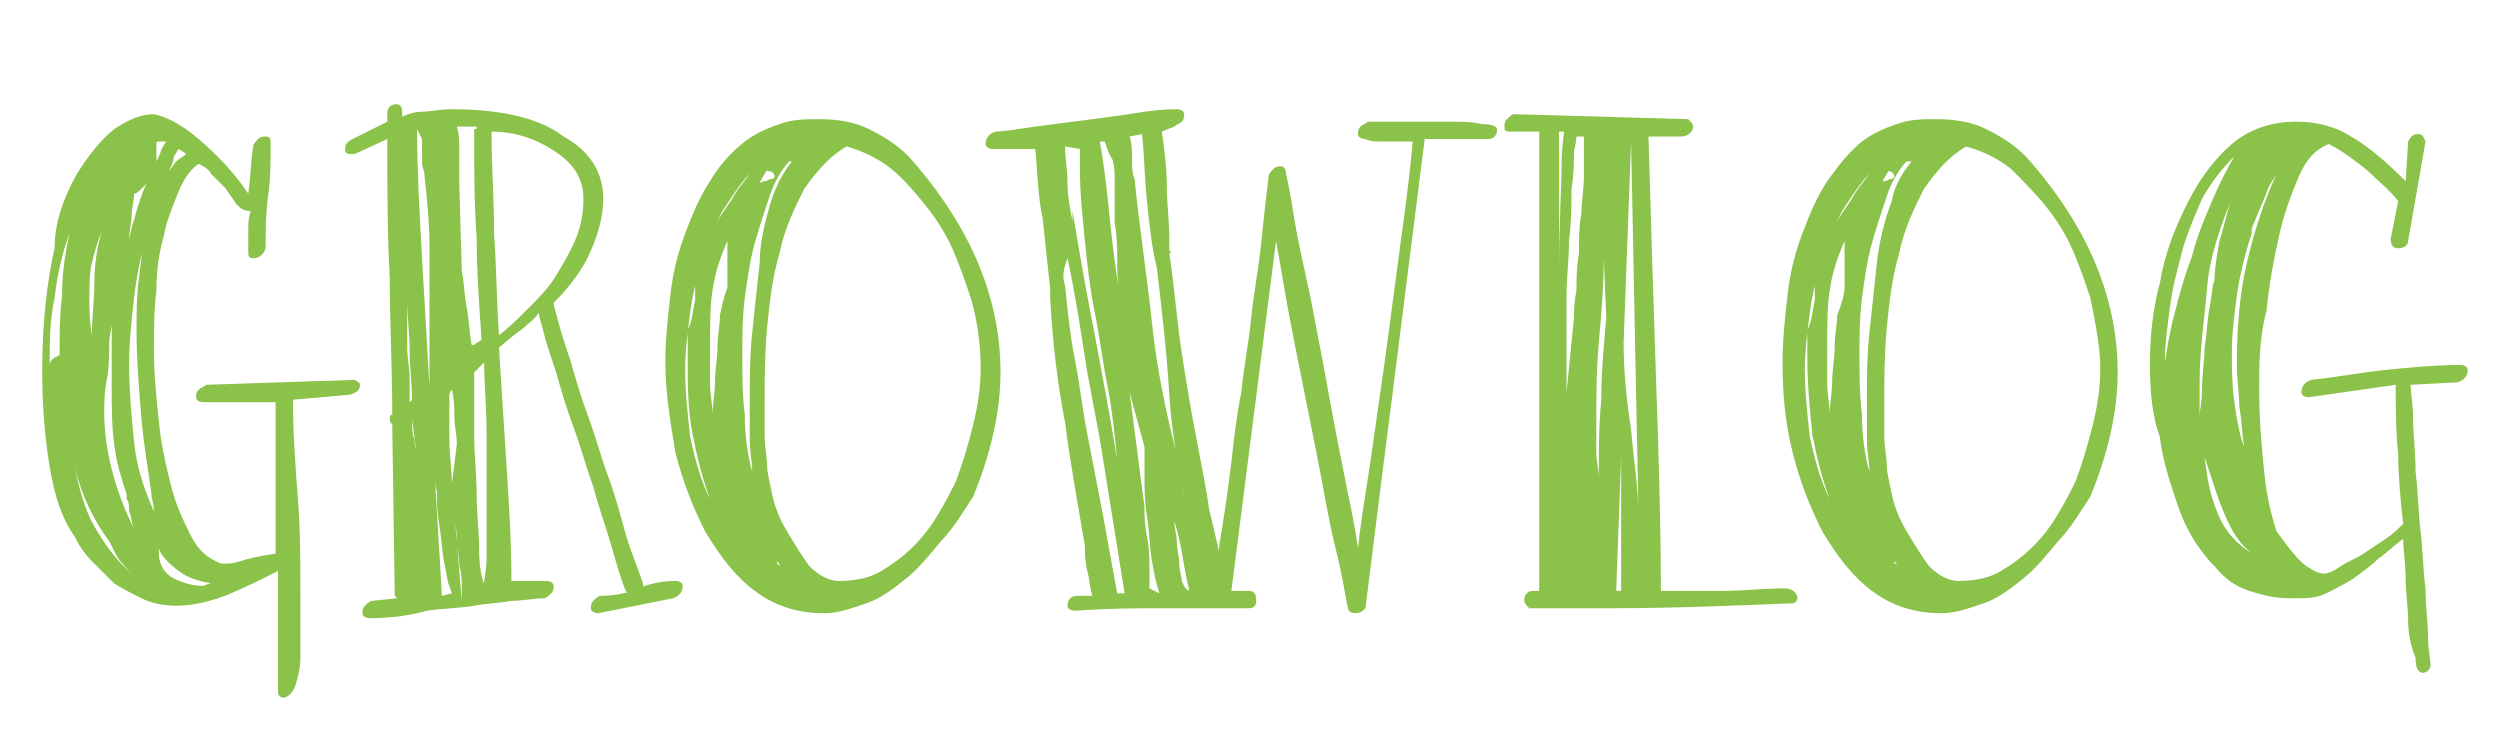
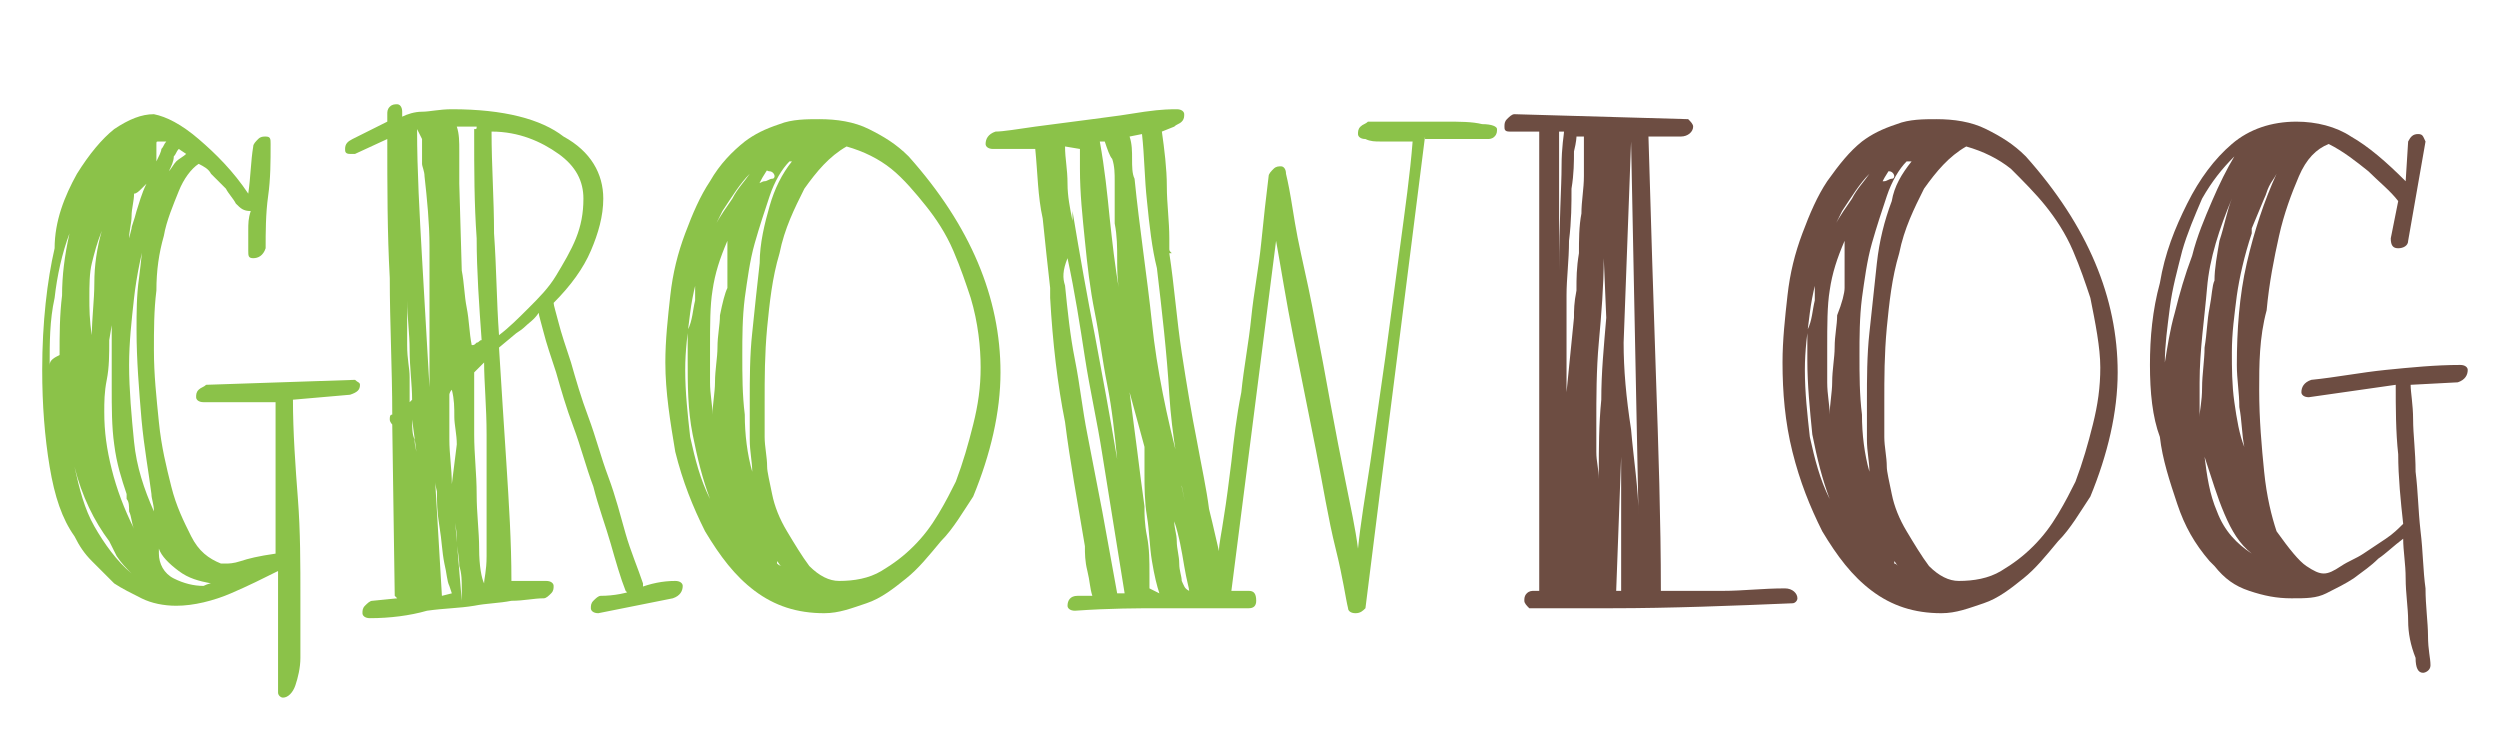
<svg xmlns="http://www.w3.org/2000/svg" version="1.1" id="Layer_1" x="0px" y="0px" viewBox="0 0 100.7 29.6" style="enable-background:new 0 0 100.7 29.6;" xml:space="preserve">
  <style type="text/css">
	.st0{fill:#8BC249;}
+ 	.st1{fill:#6D4D42;}
</style>
  <g>
    <path class="st0" d="M10.2,5.9c0-0.1,0.1-0.2,0.2-0.3c0.1-0.1,0.2-0.1,0.3-0.1c0.2,0,0.2,0.1,0.2,0.3c0,0.7,0,1.4-0.1,2.1   c-0.1,0.7-0.1,1.5-0.1,2.1c-0.1,0.3-0.3,0.4-0.5,0.4c-0.2,0-0.2-0.1-0.2-0.3c0-0.3,0-0.5,0-0.8c0-0.3,0-0.5,0.1-0.8   C9.8,8.5,9.7,8.4,9.5,8.2C9.4,8,9.2,7.8,9.1,7.6C8.9,7.4,8.7,7.2,8.5,7C8.4,6.8,8.2,6.7,8,6.6C7.7,6.8,7.4,7.2,7.2,7.7   S6.7,8.9,6.6,9.5c-0.2,0.7-0.3,1.4-0.3,2.2c-0.1,0.8-0.1,1.6-0.1,2.4c0,1,0.1,1.9,0.2,2.9s0.3,1.8,0.5,2.6c0.2,0.8,0.5,1.4,0.8,2   s0.7,0.9,1.2,1.1c0,0,0.1,0,0.2,0c0.1,0,0.3,0,0.6-0.1c0.3-0.1,0.7-0.2,1.4-0.3c0-1,0-2,0-3c0-1,0-2.1,0-3.1c-0.5,0-1,0-1.5,0   c-0.5,0-1,0-1.4,0c-0.2,0-0.3-0.1-0.3-0.2c0-0.1,0-0.2,0.1-0.3c0.1-0.1,0.2-0.1,0.3-0.2l6-0.2v0c0.1,0.1,0.2,0.1,0.2,0.2   c0,0.2-0.1,0.3-0.4,0.4l-2.3,0.2c0,1.3,0.1,2.7,0.2,4c0.1,1.3,0.1,2.6,0.1,4c0,0.3,0,0.6,0,1.1c0,0.4,0,0.9,0,1.3   c0,0.4-0.1,0.8-0.2,1.1c-0.1,0.3-0.3,0.5-0.5,0.5c-0.1,0-0.2-0.1-0.2-0.2c0,0,0-0.1,0-0.1c0-0.8,0-1.6,0-2.4c0-0.8,0-1.6,0-2.4   c-0.6,0.3-1.2,0.6-1.9,0.9c-0.7,0.3-1.5,0.5-2.2,0.5c-0.5,0-1-0.1-1.4-0.3c-0.4-0.2-0.8-0.4-1.1-0.6c-0.3-0.3-0.6-0.6-0.9-0.9   c-0.3-0.3-0.5-0.6-0.7-1c-0.5-0.7-0.8-1.6-1-2.8s-0.3-2.5-0.3-3.9c0-1.9,0.2-3.6,0.5-4.9C2.2,8.9,2.6,7.9,3.1,7   c0.5-0.8,1-1.4,1.5-1.8c0.6-0.4,1.1-0.6,1.6-0.6C6.7,4.7,7.3,5,8,5.6c0.7,0.6,1.4,1.3,2,2.2C10.1,7.1,10.1,6.5,10.2,5.9z M2.8,9.4   c-0.3,0.8-0.5,1.7-0.6,2.6C2,12.9,2,13.8,2,14.7c0-0.2,0.2-0.3,0.4-0.4c0-0.8,0-1.6,0.1-2.4C2.5,11.1,2.6,10.3,2.8,9.4z M4.4,21.8   C3.8,21,3.3,20,3,18.8c0.2,0.9,0.4,1.7,0.8,2.4c0.4,0.7,0.9,1.4,1.5,1.9c-0.2-0.2-0.4-0.4-0.6-0.7C4.6,22.2,4.5,22,4.4,21.8z    M3.7,13.5c0-0.7,0.1-1.4,0.1-2.1c0-0.7,0.1-1.4,0.3-2.1c-0.2,0.5-0.3,0.9-0.4,1.3C3.6,11,3.6,11.5,3.6,12   C3.6,12.4,3.6,12.9,3.7,13.5z M5.1,19.9c-0.2-0.6-0.4-1.2-0.5-2c-0.1-0.7-0.1-1.5-0.1-2.3c0-0.4,0-0.9,0-1.3c0-0.4,0-0.8,0-1.2   l-0.1,0.6c0,0.6,0,1.1-0.1,1.6c-0.1,0.5-0.1,0.9-0.1,1.3c0,0.8,0.1,1.5,0.3,2.3c0.2,0.8,0.5,1.6,0.9,2.4v0   c-0.1-0.2-0.1-0.5-0.2-0.7c0-0.2,0-0.4-0.1-0.5L5.1,19.9z M5.3,9.2c0-0.1,0.1-0.3,0.2-0.7c0.1-0.3,0.2-0.7,0.4-1.1   C5.8,7.5,5.7,7.6,5.7,7.6C5.6,7.7,5.5,7.8,5.4,7.8l0,0c0,0.3-0.1,0.6-0.1,0.9S5.2,9.3,5.2,9.6L5.3,9.2z M6.1,19.9   c-0.1-0.8-0.3-1.9-0.4-3c-0.1-1.2-0.2-2.4-0.2-3.6c0-0.7,0-1.4,0.1-2.1c0.1-0.7,0.1-1.3,0.3-1.9c0,0,0,0,0,0.1v0   c-0.2,0.8-0.4,1.7-0.5,2.6c-0.1,0.9-0.2,1.8-0.2,2.7c0,1,0.1,2.1,0.2,3.1s0.4,1.9,0.8,2.8C6.2,20.3,6.1,20.1,6.1,19.9z M6.7,5.7   c-0.1,0-0.1,0-0.2,0c0,0-0.1,0-0.1,0c-0.1,0-0.1,0-0.1,0.1c0,0,0,0,0,0.1c0,0,0,0,0,0.1c0,0.2,0,0.4,0,0.5C6.4,6.3,6.5,6.1,6.5,6   C6.6,5.9,6.6,5.8,6.7,5.7z M8.5,23.5c-0.5-0.1-0.9-0.2-1.3-0.5c-0.4-0.3-0.7-0.6-0.8-0.9v0.2c0,0.4,0.2,0.8,0.6,1s0.8,0.3,1.2,0.3   C8.4,23.5,8.5,23.5,8.5,23.5z M7.2,6C7.2,6,7.2,6,7.2,6C7.1,6.1,7.1,6.2,7,6.3C7,6.5,6.9,6.7,6.8,6.9C6.9,6.8,7,6.6,7.1,6.5   c0.1-0.1,0.3-0.2,0.4-0.3L7.2,6z" />
    <path class="st0" d="M14.9,24.9c-0.2,0-0.3-0.1-0.3-0.2c0-0.1,0-0.2,0.1-0.3c0.1-0.1,0.2-0.2,0.3-0.2l1-0.1c0,0-0.1-0.1-0.1-0.1   l-0.1-6.9c0,0-0.1-0.1-0.1-0.2c0-0.1,0-0.2,0.1-0.2c0-1.8-0.1-3.7-0.1-5.5c-0.1-1.8-0.1-3.7-0.1-5.6l-1.3,0.6c0,0-0.1,0-0.2,0   c-0.2,0-0.2-0.1-0.2-0.2c0-0.2,0.1-0.3,0.3-0.4l1.4-0.7V4.6c0-0.1,0-0.2,0.1-0.3c0.1-0.1,0.2-0.1,0.3-0.1s0.2,0.1,0.2,0.3v0.2   c0.2-0.1,0.5-0.2,0.8-0.2s0.7-0.1,1.2-0.1c2.1,0,3.6,0.4,4.5,1.1C23.8,6.1,24.3,7,24.3,8c0,0.7-0.2,1.4-0.5,2.1   c-0.3,0.7-0.8,1.4-1.5,2.1c0,0,0,0,0,0c0,0,0,0,0,0c0,0.1,0.1,0.4,0.2,0.8c0.1,0.4,0.3,1,0.5,1.6c0.2,0.7,0.4,1.4,0.7,2.2   c0.3,0.8,0.5,1.6,0.8,2.4c0.3,0.8,0.5,1.6,0.7,2.3c0.2,0.7,0.5,1.4,0.7,2v0.1c0,0.1,0,0.2-0.1,0.3c-0.1,0.1-0.2,0.1-0.3,0.1   c-0.1,0-0.2-0.1-0.3-0.2c-0.2-0.5-0.4-1.2-0.6-1.9c-0.2-0.7-0.5-1.5-0.7-2.3c-0.3-0.8-0.5-1.6-0.8-2.4c-0.3-0.8-0.5-1.5-0.7-2.2   c-0.2-0.6-0.4-1.2-0.5-1.6c-0.1-0.4-0.2-0.7-0.2-0.8c-0.2,0.3-0.4,0.4-0.6,0.6c-0.1,0.1-0.3,0.2-0.4,0.3l-0.6,0.5   c0.1,1.6,0.2,3.2,0.3,4.7c0.1,1.6,0.2,3.1,0.2,4.7c0.2,0,0.5,0,0.7,0c0.2,0,0.5,0,0.7,0c0.2,0,0.3,0.1,0.3,0.2c0,0.1,0,0.2-0.1,0.3   c-0.1,0.1-0.2,0.2-0.3,0.2c-0.4,0-0.8,0.1-1.3,0.1c-0.5,0.1-1,0.1-1.5,0.2c-0.6,0.1-1.2,0.1-1.9,0.2C16.5,24.8,15.7,24.9,14.9,24.9   z M16.5,15.2c0,0.2,0,0.3,0,0.5c0,0.2,0,0.3,0,0.5l0.1-0.1c0-0.6-0.1-1.3-0.1-2c0-0.7-0.1-1.3-0.1-2c0,0.2,0,0.3,0,0.4   c0,0.1,0,0.3,0,0.4c0,0.3,0,0.7,0,1C16.4,14.5,16.5,14.8,16.5,15.2z M16.6,16.9c0,0.3,0,0.6,0.1,0.8c0,0.3,0.1,0.5,0.1,0.7   L16.6,16.9C16.6,16.8,16.6,16.8,16.6,16.9C16.6,16.9,16.6,16.9,16.6,16.9z M16.8,5.2c0,1.7,0.1,3.4,0.2,5.2   c0.1,1.8,0.2,3.5,0.3,5.2l0,0c0-0.5,0-1,0-1.5c0-0.5,0-1,0-1.5c0-0.9,0-1.8,0-2.7c0-0.9-0.1-1.9-0.2-2.8c0-0.2-0.1-0.4-0.1-0.5   c0-0.2,0-0.4,0-0.6c0-0.1,0-0.1,0-0.2s0-0.2,0-0.2L16.8,5.2z M18.1,23.6c-0.1-0.2-0.1-0.5-0.2-0.9c-0.1-0.5-0.1-0.9-0.2-1.5   s-0.1-1-0.1-1.4c-0.1-0.4-0.1-0.7-0.1-0.9l0.3,5.1l0.4-0.1L18.1,23.6z M18.4,17.9c0-0.4-0.1-0.8-0.1-1.1c0-0.4,0-0.7-0.1-1.1   c-0.1,0.1-0.1,0.2-0.1,0.2c0,0.1,0,0.2,0,0.3c0,0.4,0,0.9,0,1.5c0,0.6,0.1,1.2,0.1,1.8L18.4,17.9z M18.6,24.2c0-0.1,0-0.3,0-0.5   c0-0.3,0-0.6-0.1-0.9c0-0.4-0.1-0.7-0.1-1.1c0-0.4-0.1-0.7-0.1-1.1L18.6,24.2z M19.2,5.1c-0.1,0-0.2,0-0.4,0c-0.1,0-0.3,0-0.4,0   c0.1,0.3,0.1,0.6,0.1,1c0,0.2,0,0.5,0,0.7c0,0.2,0,0.4,0,0.6l0.1,3.5c0.1,0.5,0.1,1,0.2,1.5c0.1,0.5,0.1,1,0.2,1.5   c0.1,0,0.1,0,0.2-0.1c0.1,0,0.1-0.1,0.2-0.1c-0.1-1.4-0.2-2.8-0.2-4.1c-0.1-1.4-0.1-2.8-0.1-4.2c0-0.1,0-0.2,0-0.2   C19.2,5.2,19.2,5.2,19.2,5.1z M19.1,15c0,0,0,0.3,0,0.7c0,0.5,0,1.1,0,1.8c0,0.8,0.1,1.6,0.1,2.4c0,0.8,0.1,1.5,0.1,2.2   s0.1,1.2,0.2,1.4c0-0.2,0.1-0.5,0.1-1.1s0-1.1,0-1.8c0-1,0-2,0-3.1c0-1.1-0.1-2.1-0.1-2.9L19.1,15z M19.8,5.3   c0,1.4,0.1,2.7,0.1,4.1c0.1,1.4,0.1,2.7,0.2,4.1c0.4-0.3,0.8-0.7,1.2-1.1c0.4-0.4,0.8-0.8,1.1-1.3c0.3-0.5,0.6-1,0.8-1.5   c0.2-0.5,0.3-1,0.3-1.6c0-0.7-0.3-1.3-1-1.8S20.9,5.3,19.8,5.3C19.7,5.2,19.7,5.2,19.8,5.3C19.8,5.2,19.8,5.3,19.8,5.3z M24.1,24.7   c-0.2,0-0.3-0.1-0.3-0.2c0-0.1,0-0.2,0.1-0.3c0.1-0.1,0.2-0.2,0.3-0.2c0.5,0,1.1-0.1,1.5-0.3c0.5-0.2,1-0.3,1.5-0.3   c0.2,0,0.3,0.1,0.3,0.2c0,0.2-0.1,0.4-0.4,0.5L24.1,24.7z" />
    <path class="st0" d="M30,5.7c0.4-0.3,0.8-0.5,1.4-0.7c0.5-0.2,1.1-0.2,1.6-0.2c0.7,0,1.4,0.1,2,0.4c0.6,0.3,1.1,0.6,1.6,1.1   c2.5,2.8,3.7,5.7,3.7,8.7c0,1.6-0.4,3.3-1.1,5c-0.4,0.6-0.8,1.3-1.3,1.8c-0.5,0.6-0.9,1.1-1.4,1.5c-0.5,0.4-1,0.8-1.6,1   c-0.6,0.2-1.1,0.4-1.7,0.4c-1.1,0-2-0.3-2.8-0.9c-0.8-0.6-1.4-1.4-2-2.4c-0.5-1-0.9-2-1.2-3.2c-0.2-1.2-0.4-2.4-0.4-3.6   c0-0.9,0.1-1.8,0.2-2.7c0.1-0.9,0.3-1.7,0.6-2.5c0.3-0.8,0.6-1.5,1-2.1C29,6.6,29.5,6.1,30,5.7z M28,12.1c0-0.1,0-0.3,0-0.4   c0-0.1,0-0.3,0-0.4c0,0,0-0.1,0-0.1c0-0.3,0.1-0.7,0.2-1c0.2-0.4,0.3-0.7,0.6-1.1c0.2-0.4,0.5-0.8,0.7-1.1c0.2-0.4,0.5-0.7,0.7-1   c-0.4,0.4-0.7,0.9-1.1,1.5c-0.3,0.6-0.6,1.2-0.8,1.9c-0.2,0.7-0.4,1.4-0.5,2.2c-0.1,0.8-0.2,1.5-0.2,2.3c0,0.9,0.1,1.8,0.2,2.7   c0.2,0.9,0.4,1.7,0.8,2.5c-0.3-0.8-0.5-1.6-0.7-2.6s-0.2-2-0.2-3c0-0.4,0-0.8,0-1.2C27.9,12.9,27.9,12.5,28,12.1z M29.3,11.6   c0-0.3,0-0.7,0-1c0-0.3,0-0.6,0-0.9c-0.3,0.7-0.5,1.3-0.6,2c-0.1,0.6-0.1,1.4-0.1,2.3c0,0.5,0,0.9,0,1.4c0,0.5,0.1,0.9,0.1,1.3   c0-0.4,0.1-0.9,0.1-1.3c0-0.5,0.1-1,0.1-1.4c0-0.5,0.1-0.9,0.1-1.3C29.1,12.2,29.2,11.8,29.3,11.6z M31.8,6.5   c-0.3,0.3-0.6,0.8-0.8,1.4c-0.2,0.6-0.4,1.2-0.6,1.9c-0.2,0.7-0.3,1.5-0.4,2.2c-0.1,0.8-0.1,1.6-0.1,2.3c0,0.8,0,1.6,0.1,2.4   c0,0.8,0.1,1.6,0.3,2.3c0-0.4-0.1-0.8-0.1-1.3c0-0.5,0-1,0-1.6c0-0.8,0-1.8,0.1-2.7c0.1-1,0.2-1.9,0.3-2.8C30.6,9.8,30.8,9,31,8.3   c0.2-0.7,0.5-1.3,0.9-1.8H31.8z M30.1,8.4c0-0.1,0-0.2,0-0.3c0-0.1,0-0.2,0.1-0.3l0.1-0.2c0-0.1,0.1-0.1,0.2-0.2   c0.1,0,0.2-0.1,0.3-0.1c0.1,0,0.2-0.1,0.3-0.1c0.1,0,0.1-0.1,0.1-0.1c0-0.1-0.1-0.2-0.2-0.2c-0.1,0-0.2-0.1-0.2-0.1   c0-0.1,0.1-0.1,0.2-0.1c-0.2,0.3-0.4,0.6-0.5,0.9C30.4,7.8,30.2,8.1,30.1,8.4z M39.1,12c-0.2-0.6-0.4-1.2-0.7-1.9   c-0.3-0.7-0.7-1.3-1.1-1.8s-0.9-1.1-1.4-1.5c-0.5-0.4-1.1-0.7-1.8-0.9c-0.7,0.4-1.2,1-1.7,1.7c-0.4,0.8-0.8,1.6-1,2.6   c-0.3,1-0.4,2-0.5,3c-0.1,1.1-0.1,2-0.1,3c0,0.5,0,1,0,1.4c0,0.4,0.1,0.8,0.1,1.2c0,0.2,0.1,0.6,0.2,1.1c0.1,0.5,0.3,1,0.6,1.5   c0.3,0.5,0.6,1,0.9,1.4c0.4,0.4,0.8,0.6,1.2,0.6c0.6,0,1.2-0.1,1.7-0.4c0.5-0.3,0.9-0.6,1.3-1c0.4-0.4,0.7-0.8,1-1.3   c0.3-0.5,0.5-0.9,0.7-1.3c0.3-0.8,0.5-1.5,0.7-2.3c0.2-0.8,0.3-1.5,0.3-2.3C39.5,14,39.4,13,39.1,12z M31.5,22.8   c-0.1,0-0.1-0.1-0.2-0.2c0,0,0,0,0,0.1v0C31.3,22.7,31.4,22.8,31.5,22.8z" />
    <path class="st0" d="M57.4,5.5c-0.4,3.2-0.8,6.3-1.2,9.5c-0.4,3.1-0.8,6.3-1.2,9.5c-0.1,0.1-0.2,0.2-0.4,0.2   c-0.2,0-0.3-0.1-0.3-0.2c-0.1-0.4-0.2-1.2-0.5-2.4s-0.5-2.5-0.8-4c-0.3-1.5-0.6-3-0.9-4.5c-0.3-1.5-0.5-2.8-0.7-3.9l-1.8,14.1h0.7   c0.2,0,0.3,0.1,0.3,0.4c0,0.2-0.1,0.3-0.3,0.3c-0.3,0-0.5,0-0.7,0c-0.2,0-0.5,0-1,0c-0.4,0-1.1,0-1.9,0c-0.8,0-2,0-3.4,0.1   c-0.2,0-0.3-0.1-0.3-0.2c0-0.2,0.1-0.4,0.4-0.4H44c-0.1-0.3-0.1-0.6-0.2-1c-0.1-0.4-0.1-0.7-0.1-1c-0.3-1.8-0.6-3.4-0.8-5   c-0.3-1.5-0.5-3.2-0.6-5V12c0-0.1,0-0.1,0-0.2c0,0,0-0.1,0-0.2c-0.1-0.9-0.2-1.8-0.3-2.8C41.8,7.9,41.8,7,41.7,6l-1.7,0   c-0.2,0-0.3-0.1-0.3-0.2c0-0.2,0.1-0.4,0.4-0.5c0.3,0,0.9-0.1,1.6-0.2C42.5,5,43.2,4.9,44,4.8c0.8-0.1,1.5-0.2,2.1-0.3   c0.7-0.1,1.1-0.1,1.3-0.1c0.2,0,0.3,0.1,0.3,0.2c0,0.1,0,0.2-0.1,0.3c-0.1,0.1-0.2,0.1-0.3,0.2l-0.5,0.2C46.9,6,47,6.8,47,7.5   c0,0.7,0.1,1.4,0.1,2.1c0,0.2,0,0.3,0,0.4c0,0.1,0,0.1,0.1,0.2h-0.1c0.2,1.3,0.3,2.7,0.5,4c0.2,1.3,0.4,2.5,0.6,3.5   c0.2,1.1,0.4,2,0.5,2.8c0.2,0.8,0.3,1.3,0.4,1.7c0-0.3,0.1-0.7,0.2-1.4c0.1-0.6,0.2-1.4,0.3-2.2c0.1-0.9,0.2-1.8,0.4-2.8   c0.1-1,0.3-2,0.4-3c0.1-1,0.3-2,0.4-3c0.1-1,0.2-1.9,0.3-2.7c0-0.1,0.1-0.2,0.2-0.3c0.1-0.1,0.2-0.1,0.3-0.1c0.1,0,0.2,0.1,0.2,0.3   C51.8,7,51.9,7.4,52,8c0.1,0.6,0.2,1.3,0.4,2.2c0.2,0.9,0.4,1.8,0.6,2.9c0.2,1,0.4,2.1,0.6,3.2c0.2,1.1,0.4,2.1,0.6,3.1   c0.2,1,0.4,1.9,0.5,2.7c0.1-1,0.3-2.2,0.5-3.5c0.2-1.4,0.4-2.8,0.6-4.2c0.2-1.5,0.4-3,0.6-4.5c0.2-1.5,0.4-2.9,0.5-4.2   c-0.2,0-0.4,0-0.6,0c-0.2,0-0.5,0-0.7,0c-0.2,0-0.4,0-0.6-0.1c-0.2,0-0.3-0.1-0.3-0.2s0-0.2,0.1-0.3c0.1-0.1,0.2-0.1,0.3-0.2   c0.3,0,0.7,0,1.3,0c0.6,0,1.2,0,1.8,0c0.6,0,1.1,0,1.5,0.1c0.4,0,0.6,0.1,0.6,0.2s0,0.2-0.1,0.3c-0.1,0.1-0.2,0.1-0.3,0.1H57.4z    M42.9,11.5c0.1,1,0.2,2,0.4,3c0.2,1,0.3,2,0.5,3c0.2,1,0.4,2.1,0.6,3.1c0.2,1.1,0.4,2.2,0.6,3.3l0.3,0l-0.9-5.6   c-0.2-1.3-0.5-2.6-0.7-3.9c-0.2-1.3-0.4-2.6-0.7-4C42.8,10.9,42.8,11.2,42.9,11.5z M42.9,5.9c0,0.5,0.1,0.9,0.1,1.5   c0,0.5,0.1,1,0.2,1.5c0,0,0-0.1,0-0.1c0-0.1,0-0.1,0-0.2c0,0,0-0.1,0-0.1c0.3,1.8,0.6,3.5,0.9,5c0.3,1.6,0.6,3.2,0.9,5   c-0.1-1-0.2-2-0.4-3s-0.3-1.9-0.5-2.9s-0.3-1.9-0.4-2.9c-0.1-1-0.2-1.9-0.2-2.9c0-0.2,0-0.3,0-0.4c0-0.1,0-0.3,0-0.4L42.9,5.9z    M44.5,5.7c0,0-0.1,0-0.2,0c0.2,1.1,0.3,2.1,0.4,3.1c0.1,0.9,0.2,1.9,0.4,3C45,11.3,45,10.9,45,10.4c0-0.4,0-0.9-0.1-1.4   c0-0.2,0-0.5,0-0.8c0-0.3,0-0.6,0-0.9c0-0.3,0-0.6-0.1-0.9C44.7,6.3,44.6,6,44.5,5.7z M46.7,23.9c-0.1-0.3-0.2-0.7-0.3-1.3   c-0.1-0.6-0.1-1.2-0.2-1.8c-0.1-0.6-0.1-1.2-0.1-1.7c0-0.5,0-0.8,0-0.9c0,0,0,0,0-0.1c0,0,0-0.1,0-0.1l-0.6-2.2   c0.1,0.8,0.2,1.5,0.3,2.3c0.1,0.8,0.2,1.6,0.3,2.3v0.1c0,0.2,0,0.6,0.1,1.1c0.1,0.5,0.1,1,0.1,1.5c0,0.1,0,0.2,0,0.3   c0,0.1,0,0.2,0,0.3L46.7,23.9z M46.6,10.8c-0.2-0.8-0.3-1.7-0.4-2.7c-0.1-0.9-0.1-1.8-0.2-2.7l-0.5,0.1c0.1,0.3,0.1,0.6,0.1,0.9   c0,0.3,0,0.6,0.1,0.8c0.2,2,0.5,3.9,0.7,5.8c0.2,1.9,0.6,3.8,1.1,5.7c0,0.2,0.1,0.5,0.1,0.9c0.1,0.5,0.2,0.9,0.3,1.4   c-0.4-1.8-0.7-3.5-0.8-5.1C47,14.2,46.8,12.5,46.6,10.8z M47.9,23.8c0-0.1-0.1-0.4-0.2-1c-0.1-0.6-0.2-1.2-0.4-1.8   c0,0.3,0.1,0.5,0.1,0.8c0,0.3,0.1,0.6,0.1,0.9c0,0.3,0.1,0.5,0.1,0.7C47.7,23.6,47.7,23.7,47.9,23.8l-0.4,0L47.9,23.8z" />
-     <path class="st0" d="M72.2,24.3c-2.4,0.1-4.9,0.2-7.3,0.2c-0.5,0-1,0-1.5,0c-0.5,0-1,0-1.5,0h-0.3c-0.1-0.1-0.2-0.2-0.2-0.3   s0-0.2,0.1-0.3c0.1-0.1,0.2-0.1,0.3-0.1c0,0,0.1,0,0.1,0c0.1,0,0.1,0,0.1,0v-0.1c0-1.4,0-2.9,0-4.5c0-1.6,0-3.1,0-4.7   c0-1.6,0-3.1,0-4.7c0-1.5,0-3,0-4.5h-1.2c-0.2,0-0.2-0.1-0.2-0.2c0-0.1,0-0.2,0.1-0.3c0.1-0.1,0.2-0.2,0.3-0.2L68,4.8   c0.1,0.1,0.2,0.2,0.2,0.3c0,0.2-0.2,0.4-0.5,0.4c-0.3,0-0.6,0-1,0c-0.1,0-0.1,0-0.2,0s-0.1,0-0.1,0c0.1,3.4,0.2,6.7,0.3,9.6   s0.2,5.9,0.2,8.7c0.9,0,1.8,0,2.5,0c0.8,0,1.6-0.1,2.5-0.1c0.3,0,0.5,0.2,0.5,0.4C72.4,24.2,72.3,24.3,72.2,24.3z M62.8,10.9   c0-2,0.1-3.4,0.1-4.2c0-0.8,0.1-1.3,0.1-1.4h-0.2V10.9z M63.4,12.8c0-0.3,0-0.6,0.1-1.1c0-0.5,0-0.9,0.1-1.5c0-0.5,0-1.1,0.1-1.6   c0-0.5,0.1-1,0.1-1.5s0-0.8,0-1.1c0-0.3,0-0.4,0-0.5h-0.3c0,0,0,0.2-0.1,0.6c0,0.4,0,0.9-0.1,1.5c0,0.6,0,1.3-0.1,2.1   c0,0.8-0.1,1.5-0.1,2.2c0,0.7,0,1.4,0,2c0,0.6,0,1.1,0,1.4c0,0.3,0,0.5,0,0.5L63.4,12.8z M64.4,19c0-0.9,0-1.9,0.1-2.9   c0-1.1,0.1-2.1,0.2-3.3l-0.1-2.4c0,1.1-0.1,2.3-0.2,3.4c-0.1,1.1-0.1,2.2-0.1,3.3c0,0.4,0,0.7,0,1.1c0,0.4,0.1,0.7,0.1,1.1V19z    M65.1,23.8h0.2v-5.4L65.1,23.8z M65.4,13.8c0,1.1,0.1,2.2,0.3,3.5c0.1,1.2,0.3,2.4,0.3,3.5L65.7,5.7L65.4,13.8z" />
-     <path class="st0" d="M75,5.7c0.4-0.3,0.8-0.5,1.4-0.7c0.5-0.2,1.1-0.2,1.6-0.2c0.7,0,1.4,0.1,2,0.4c0.6,0.3,1.1,0.6,1.6,1.1   c2.5,2.8,3.7,5.7,3.7,8.7c0,1.6-0.4,3.3-1.1,5c-0.4,0.6-0.8,1.3-1.3,1.8c-0.5,0.6-0.9,1.1-1.4,1.5c-0.5,0.4-1,0.8-1.6,1   c-0.6,0.2-1.1,0.4-1.7,0.4c-1.1,0-2-0.3-2.8-0.9c-0.8-0.6-1.4-1.4-2-2.4c-0.5-1-0.9-2-1.2-3.2s-0.4-2.4-0.4-3.6   c0-0.9,0.1-1.8,0.2-2.7c0.1-0.9,0.3-1.7,0.6-2.5c0.3-0.8,0.6-1.5,1-2.1C74.1,6.6,74.5,6.1,75,5.7z M73.1,12.1c0-0.1,0-0.3,0-0.4   c0-0.1,0-0.3,0-0.4c0,0,0-0.1,0-0.1c0-0.3,0.1-0.7,0.2-1c0.2-0.4,0.3-0.7,0.6-1.1c0.2-0.4,0.5-0.8,0.7-1.1c0.2-0.4,0.5-0.7,0.7-1   c-0.4,0.4-0.7,0.9-1.1,1.5c-0.3,0.6-0.6,1.2-0.8,1.9c-0.2,0.7-0.4,1.4-0.5,2.2c-0.1,0.8-0.2,1.5-0.2,2.3c0,0.9,0.1,1.8,0.2,2.7   c0.2,0.9,0.4,1.7,0.8,2.5c-0.3-0.8-0.5-1.6-0.7-2.6c-0.1-1-0.2-2-0.2-3c0-0.4,0-0.8,0-1.2C73,12.9,73,12.5,73.1,12.1z M74.3,11.6   c0-0.3,0-0.7,0-1c0-0.3,0-0.6,0-0.9c-0.3,0.7-0.5,1.3-0.6,2c-0.1,0.6-0.1,1.4-0.1,2.3c0,0.5,0,0.9,0,1.4c0,0.5,0.1,0.9,0.1,1.3   c0-0.4,0.1-0.9,0.1-1.3c0-0.5,0.1-1,0.1-1.4c0-0.5,0.1-0.9,0.1-1.3C74.2,12.2,74.3,11.8,74.3,11.6z M76.8,6.5   c-0.3,0.3-0.6,0.8-0.8,1.4c-0.2,0.6-0.4,1.2-0.6,1.9c-0.2,0.7-0.3,1.5-0.4,2.2c-0.1,0.8-0.1,1.6-0.1,2.3c0,0.8,0,1.6,0.1,2.4   c0,0.8,0.1,1.6,0.3,2.3c0-0.4-0.1-0.8-0.1-1.3c0-0.5,0-1,0-1.6c0-0.8,0-1.8,0.1-2.7s0.2-1.9,0.3-2.8c0.1-0.9,0.3-1.7,0.6-2.5   C76.3,7.5,76.6,7,77,6.5H76.8z M75.2,8.4c0-0.1,0-0.2,0-0.3c0-0.1,0-0.2,0.1-0.3l0.1-0.2c0-0.1,0.1-0.1,0.2-0.2s0.2-0.1,0.3-0.1   c0.1,0,0.2-0.1,0.3-0.1c0.1,0,0.1-0.1,0.1-0.1c0-0.1-0.1-0.2-0.2-0.2C76,6.9,76,6.8,76,6.8c0-0.1,0.1-0.1,0.2-0.1   c-0.2,0.3-0.4,0.6-0.5,0.9C75.4,7.8,75.3,8.1,75.2,8.4z M84.2,12c-0.2-0.6-0.4-1.2-0.7-1.9c-0.3-0.7-0.7-1.3-1.1-1.8   C82,7.8,81.5,7.3,81,6.8c-0.5-0.4-1.1-0.7-1.8-0.9c-0.7,0.4-1.2,1-1.7,1.7c-0.4,0.8-0.8,1.6-1,2.6c-0.3,1-0.4,2-0.5,3   c-0.1,1.1-0.1,2-0.1,3c0,0.5,0,1,0,1.4c0,0.4,0.1,0.8,0.1,1.2c0,0.2,0.1,0.6,0.2,1.1c0.1,0.5,0.3,1,0.6,1.5c0.3,0.5,0.6,1,0.9,1.4   c0.4,0.4,0.8,0.6,1.2,0.6c0.6,0,1.2-0.1,1.7-0.4c0.5-0.3,0.9-0.6,1.3-1c0.4-0.4,0.7-0.8,1-1.3c0.3-0.5,0.5-0.9,0.7-1.3   c0.3-0.8,0.5-1.5,0.7-2.3c0.2-0.8,0.3-1.5,0.3-2.3C84.6,14,84.4,13,84.2,12z M76.5,22.8c-0.1,0-0.1-0.1-0.2-0.2c0,0,0,0,0,0.1v0   C76.4,22.7,76.4,22.8,76.5,22.8z" />
-     <path class="st0" d="M97,9.7c0,0.2-0.2,0.3-0.4,0.3c-0.2,0-0.3-0.1-0.3-0.4l0.3-1.5c-0.3-0.4-0.8-0.8-1.2-1.2   c-0.5-0.4-1-0.8-1.6-1.1c-0.5,0.2-0.9,0.6-1.2,1.3c-0.3,0.7-0.6,1.5-0.8,2.4c-0.2,0.9-0.4,1.9-0.5,3C91,13.6,91,14.7,91,15.7   c0,1.2,0.1,2.3,0.2,3.3c0.1,1,0.3,1.8,0.5,2.4c0.5,0.7,0.9,1.2,1.2,1.4s0.5,0.3,0.7,0.3c0.2,0,0.4-0.1,0.7-0.3   c0.3-0.2,0.6-0.3,0.9-0.5c0.3-0.2,0.6-0.4,0.9-0.6c0.3-0.2,0.5-0.4,0.7-0.6c-0.1-0.9-0.2-1.9-0.2-2.8c-0.1-0.9-0.1-1.9-0.1-2.8   l-3.5,0.5c-0.2,0-0.3-0.1-0.3-0.2c0-0.2,0.1-0.4,0.4-0.5c1-0.1,2-0.3,3-0.4c1-0.1,2-0.2,3-0.2c0.2,0,0.3,0.1,0.3,0.2   c0,0.2-0.1,0.4-0.4,0.5l-1.9,0.1c0,0.3,0.1,0.8,0.1,1.4c0,0.6,0.1,1.3,0.1,2.1c0.1,0.8,0.1,1.5,0.2,2.4c0.1,0.8,0.1,1.6,0.2,2.3   c0,0.7,0.1,1.4,0.1,1.9c0,0.6,0.1,0.9,0.1,1.2c0,0.2-0.2,0.3-0.3,0.3c-0.2,0-0.3-0.2-0.3-0.6C97.1,26,97,25.5,97,25   c0-0.5-0.1-1.1-0.1-1.7c0-0.6-0.1-1.1-0.1-1.6c-0.4,0.3-0.7,0.6-1,0.8c-0.3,0.3-0.6,0.5-1,0.8c-0.3,0.2-0.7,0.4-1.1,0.6   c-0.4,0.2-0.8,0.2-1.4,0.2c-0.6,0-1.1-0.1-1.7-0.3c-0.6-0.2-1-0.5-1.4-1L89,22.6c-0.6-0.7-1-1.4-1.3-2.3c-0.3-0.9-0.6-1.8-0.7-2.7   c-0.3-0.8-0.4-1.8-0.4-2.9c0-1.1,0.1-2.2,0.4-3.3c0.2-1.2,0.6-2.2,1.1-3.2c0.5-1,1.1-1.8,1.8-2.4c0.7-0.6,1.6-0.9,2.6-0.9   c0.8,0,1.6,0.2,2.2,0.6c0.7,0.4,1.4,1,2.2,1.8L97,5.7c0.1-0.2,0.2-0.3,0.4-0.3c0.2,0,0.2,0.1,0.3,0.3L97,9.7z M90,6.3   c-0.5,0.5-0.9,1-1.3,1.7c-0.3,0.7-0.6,1.4-0.8,2.1c-0.2,0.8-0.4,1.5-0.5,2.3s-0.2,1.5-0.2,2.2c0.1-0.6,0.2-1.3,0.4-2   c0.2-0.8,0.4-1.5,0.7-2.3c0.2-0.8,0.5-1.5,0.8-2.2C89.4,7.4,89.7,6.8,90,6.3z M89.9,8c-0.5,1.2-0.9,2.4-1,3.6s-0.3,2.5-0.3,3.8   c0,0.2,0,0.5,0,0.7c0,0.3,0,0.5,0,0.7c0-0.3,0.1-0.6,0.1-1.2c0-0.5,0.1-1.1,0.1-1.6c0.1-0.6,0.1-1.1,0.2-1.6   c0.1-0.5,0.1-0.9,0.2-1.1c0-0.5,0.1-1,0.2-1.6C89.6,9.1,89.7,8.5,89.9,8z M90.7,22.3c-0.5-0.4-0.8-0.9-1.1-1.6   c-0.3-0.7-0.5-1.4-0.8-2.3c0.1,0.8,0.2,1.5,0.5,2.2C89.6,21.4,90.1,21.9,90.7,22.3z M90.4,18c-0.1-0.5-0.1-1.1-0.2-1.6   c0-0.6-0.1-1.1-0.1-1.7c0-1.4,0.1-2.8,0.4-4.1c0.3-1.3,0.7-2.5,1.2-3.6V7c-0.1,0.2-0.2,0.3-0.3,0.5c-0.1,0.2-0.1,0.3-0.2,0.5   l-0.5,1.2c0,0,0,0.1,0,0.1c0,0,0,0,0,0.1c-0.3,0.9-0.5,1.8-0.6,2.5c-0.1,0.8-0.2,1.5-0.2,2.3c0,0.6,0,1.3,0.1,2   C90.1,16.9,90.2,17.5,90.4,18z" />
+     <path class="st1" d="M72.2,24.3c-2.4,0.1-4.9,0.2-7.3,0.2c-0.5,0-1,0-1.5,0c-0.5,0-1,0-1.5,0h-0.3c-0.1-0.1-0.2-0.2-0.2-0.3   s0-0.2,0.1-0.3c0.1-0.1,0.2-0.1,0.3-0.1c0,0,0.1,0,0.1,0c0.1,0,0.1,0,0.1,0v-0.1c0-1.4,0-2.9,0-4.5c0-1.6,0-3.1,0-4.7   c0-1.6,0-3.1,0-4.7c0-1.5,0-3,0-4.5h-1.2c-0.2,0-0.2-0.1-0.2-0.2c0-0.1,0-0.2,0.1-0.3c0.1-0.1,0.2-0.2,0.3-0.2L68,4.8   c0.1,0.1,0.2,0.2,0.2,0.3c0,0.2-0.2,0.4-0.5,0.4c-0.3,0-0.6,0-1,0c-0.1,0-0.1,0-0.2,0s-0.1,0-0.1,0c0.1,3.4,0.2,6.7,0.3,9.6   s0.2,5.9,0.2,8.7c0.9,0,1.8,0,2.5,0c0.8,0,1.6-0.1,2.5-0.1c0.3,0,0.5,0.2,0.5,0.4C72.4,24.2,72.3,24.3,72.2,24.3z M62.8,10.9   c0-2,0.1-3.4,0.1-4.2c0-0.8,0.1-1.3,0.1-1.4h-0.2V10.9z M63.4,12.8c0-0.3,0-0.6,0.1-1.1c0-0.5,0-0.9,0.1-1.5c0-0.5,0-1.1,0.1-1.6   c0-0.5,0.1-1,0.1-1.5s0-0.8,0-1.1c0-0.3,0-0.4,0-0.5h-0.3c0,0,0,0.2-0.1,0.6c0,0.4,0,0.9-0.1,1.5c0,0.6,0,1.3-0.1,2.1   c0,0.8-0.1,1.5-0.1,2.2c0,0.7,0,1.4,0,2c0,0.6,0,1.1,0,1.4c0,0.3,0,0.5,0,0.5L63.4,12.8z M64.4,19c0-0.9,0-1.9,0.1-2.9   c0-1.1,0.1-2.1,0.2-3.3l-0.1-2.4c0,1.1-0.1,2.3-0.2,3.4c-0.1,1.1-0.1,2.2-0.1,3.3c0,0.4,0,0.7,0,1.1c0,0.4,0.1,0.7,0.1,1.1V19z    M65.1,23.8h0.2v-5.4L65.1,23.8z M65.4,13.8c0,1.1,0.1,2.2,0.3,3.5c0.1,1.2,0.3,2.4,0.3,3.5L65.7,5.7L65.4,13.8z" />
+     <path class="st1" d="M75,5.7c0.4-0.3,0.8-0.5,1.4-0.7c0.5-0.2,1.1-0.2,1.6-0.2c0.7,0,1.4,0.1,2,0.4c0.6,0.3,1.1,0.6,1.6,1.1   c2.5,2.8,3.7,5.7,3.7,8.7c0,1.6-0.4,3.3-1.1,5c-0.4,0.6-0.8,1.3-1.3,1.8c-0.5,0.6-0.9,1.1-1.4,1.5c-0.5,0.4-1,0.8-1.6,1   c-0.6,0.2-1.1,0.4-1.7,0.4c-1.1,0-2-0.3-2.8-0.9c-0.8-0.6-1.4-1.4-2-2.4c-0.5-1-0.9-2-1.2-3.2s-0.4-2.4-0.4-3.6   c0-0.9,0.1-1.8,0.2-2.7c0.1-0.9,0.3-1.7,0.6-2.5c0.3-0.8,0.6-1.5,1-2.1C74.1,6.6,74.5,6.1,75,5.7z M73.1,12.1c0-0.1,0-0.3,0-0.4   c0-0.1,0-0.3,0-0.4c0,0,0-0.1,0-0.1c0-0.3,0.1-0.7,0.2-1c0.2-0.4,0.3-0.7,0.6-1.1c0.2-0.4,0.5-0.8,0.7-1.1c0.2-0.4,0.5-0.7,0.7-1   c-0.4,0.4-0.7,0.9-1.1,1.5c-0.3,0.6-0.6,1.2-0.8,1.9c-0.2,0.7-0.4,1.4-0.5,2.2c-0.1,0.8-0.2,1.5-0.2,2.3c0,0.9,0.1,1.8,0.2,2.7   c0.2,0.9,0.4,1.7,0.8,2.5c-0.3-0.8-0.5-1.6-0.7-2.6c-0.1-1-0.2-2-0.2-3c0-0.4,0-0.8,0-1.2C73,12.9,73,12.5,73.1,12.1z M74.3,11.6   c0-0.3,0-0.7,0-1c0-0.3,0-0.6,0-0.9c-0.3,0.7-0.5,1.3-0.6,2c-0.1,0.6-0.1,1.4-0.1,2.3c0,0.5,0,0.9,0,1.4c0,0.5,0.1,0.9,0.1,1.3   c0-0.4,0.1-0.9,0.1-1.3c0-0.5,0.1-1,0.1-1.4c0-0.5,0.1-0.9,0.1-1.3C74.2,12.2,74.3,11.8,74.3,11.6z M76.8,6.5   c-0.3,0.3-0.6,0.8-0.8,1.4c-0.2,0.6-0.4,1.2-0.6,1.9c-0.2,0.7-0.3,1.5-0.4,2.2c-0.1,0.8-0.1,1.6-0.1,2.3c0,0.8,0,1.6,0.1,2.4   c0,0.8,0.1,1.6,0.3,2.3c0-0.4-0.1-0.8-0.1-1.3c0-0.5,0-1,0-1.6c0-0.8,0-1.8,0.1-2.7s0.2-1.9,0.3-2.8c0.1-0.9,0.3-1.7,0.6-2.5   C76.3,7.5,76.6,7,77,6.5H76.8z M75.2,8.4c0-0.1,0-0.2,0-0.3c0-0.1,0-0.2,0.1-0.3l0.1-0.2c0-0.1,0.1-0.1,0.2-0.2s0.2-0.1,0.3-0.1   c0.1,0,0.2-0.1,0.3-0.1c0.1,0,0.1-0.1,0.1-0.1c0-0.1-0.1-0.2-0.2-0.2C76,6.9,76,6.8,76,6.8c0-0.1,0.1-0.1,0.2-0.1   c-0.2,0.3-0.4,0.6-0.5,0.9C75.4,7.8,75.3,8.1,75.2,8.4z M84.2,12c-0.2-0.6-0.4-1.2-0.7-1.9c-0.3-0.7-0.7-1.3-1.1-1.8   C82,7.8,81.5,7.3,81,6.8c-0.5-0.4-1.1-0.7-1.8-0.9c-0.7,0.4-1.2,1-1.7,1.7c-0.4,0.8-0.8,1.6-1,2.6c-0.3,1-0.4,2-0.5,3   c-0.1,1.1-0.1,2-0.1,3c0,0.5,0,1,0,1.4c0,0.4,0.1,0.8,0.1,1.2c0,0.2,0.1,0.6,0.2,1.1c0.1,0.5,0.3,1,0.6,1.5c0.3,0.5,0.6,1,0.9,1.4   c0.4,0.4,0.8,0.6,1.2,0.6c0.6,0,1.2-0.1,1.7-0.4c0.5-0.3,0.9-0.6,1.3-1c0.4-0.4,0.7-0.8,1-1.3c0.3-0.5,0.5-0.9,0.7-1.3   c0.3-0.8,0.5-1.5,0.7-2.3c0.2-0.8,0.3-1.5,0.3-2.3C84.6,14,84.4,13,84.2,12z M76.5,22.8c-0.1,0-0.1-0.1-0.2-0.2c0,0,0,0,0,0.1v0   C76.4,22.7,76.4,22.8,76.5,22.8z" />
+     <path class="st1" d="M97,9.7c0,0.2-0.2,0.3-0.4,0.3c-0.2,0-0.3-0.1-0.3-0.4l0.3-1.5c-0.3-0.4-0.8-0.8-1.2-1.2   c-0.5-0.4-1-0.8-1.6-1.1c-0.5,0.2-0.9,0.6-1.2,1.3c-0.3,0.7-0.6,1.5-0.8,2.4c-0.2,0.9-0.4,1.9-0.5,3C91,13.6,91,14.7,91,15.7   c0,1.2,0.1,2.3,0.2,3.3c0.1,1,0.3,1.8,0.5,2.4c0.5,0.7,0.9,1.2,1.2,1.4s0.5,0.3,0.7,0.3c0.2,0,0.4-0.1,0.7-0.3   c0.3-0.2,0.6-0.3,0.9-0.5c0.3-0.2,0.6-0.4,0.9-0.6c0.3-0.2,0.5-0.4,0.7-0.6c-0.1-0.9-0.2-1.9-0.2-2.8c-0.1-0.9-0.1-1.9-0.1-2.8   l-3.5,0.5c-0.2,0-0.3-0.1-0.3-0.2c0-0.2,0.1-0.4,0.4-0.5c1-0.1,2-0.3,3-0.4c1-0.1,2-0.2,3-0.2c0.2,0,0.3,0.1,0.3,0.2   c0,0.2-0.1,0.4-0.4,0.5l-1.9,0.1c0,0.3,0.1,0.8,0.1,1.4c0,0.6,0.1,1.3,0.1,2.1c0.1,0.8,0.1,1.5,0.2,2.4c0.1,0.8,0.1,1.6,0.2,2.3   c0,0.7,0.1,1.4,0.1,1.9c0,0.6,0.1,0.9,0.1,1.2c0,0.2-0.2,0.3-0.3,0.3c-0.2,0-0.3-0.2-0.3-0.6C97.1,26,97,25.5,97,25   c0-0.5-0.1-1.1-0.1-1.7c0-0.6-0.1-1.1-0.1-1.6c-0.4,0.3-0.7,0.6-1,0.8c-0.3,0.3-0.6,0.5-1,0.8c-0.3,0.2-0.7,0.4-1.1,0.6   c-0.4,0.2-0.8,0.2-1.4,0.2c-0.6,0-1.1-0.1-1.7-0.3c-0.6-0.2-1-0.5-1.4-1L89,22.6c-0.6-0.7-1-1.4-1.3-2.3c-0.3-0.9-0.6-1.8-0.7-2.7   c-0.3-0.8-0.4-1.8-0.4-2.9c0-1.1,0.1-2.2,0.4-3.3c0.2-1.2,0.6-2.2,1.1-3.2c0.5-1,1.1-1.8,1.8-2.4c0.7-0.6,1.6-0.9,2.6-0.9   c0.8,0,1.6,0.2,2.2,0.6c0.7,0.4,1.4,1,2.2,1.8L97,5.7c0.1-0.2,0.2-0.3,0.4-0.3c0.2,0,0.2,0.1,0.3,0.3L97,9.7z M90,6.3   c-0.5,0.5-0.9,1-1.3,1.7c-0.3,0.7-0.6,1.4-0.8,2.1c-0.2,0.8-0.4,1.5-0.5,2.3s-0.2,1.5-0.2,2.2c0.1-0.6,0.2-1.3,0.4-2   c0.2-0.8,0.4-1.5,0.7-2.3c0.2-0.8,0.5-1.5,0.8-2.2C89.4,7.4,89.7,6.8,90,6.3z M89.9,8c-0.5,1.2-0.9,2.4-1,3.6s-0.3,2.5-0.3,3.8   c0,0.2,0,0.5,0,0.7c0,0.3,0,0.5,0,0.7c0-0.3,0.1-0.6,0.1-1.2c0-0.5,0.1-1.1,0.1-1.6c0.1-0.6,0.1-1.1,0.2-1.6   c0.1-0.5,0.1-0.9,0.2-1.1c0-0.5,0.1-1,0.2-1.6C89.6,9.1,89.7,8.5,89.9,8z M90.7,22.3c-0.5-0.4-0.8-0.9-1.1-1.6   c-0.3-0.7-0.5-1.4-0.8-2.3c0.1,0.8,0.2,1.5,0.5,2.2C89.6,21.4,90.1,21.9,90.7,22.3z M90.4,18c-0.1-0.5-0.1-1.1-0.2-1.6   c0-0.6-0.1-1.1-0.1-1.7c0-1.4,0.1-2.8,0.4-4.1c0.3-1.3,0.7-2.5,1.2-3.6V7c-0.1,0.2-0.2,0.3-0.3,0.5c-0.1,0.2-0.1,0.3-0.2,0.5   l-0.5,1.2c0,0,0,0.1,0,0.1c0,0,0,0,0,0.1c-0.3,0.9-0.5,1.8-0.6,2.5c-0.1,0.8-0.2,1.5-0.2,2.3c0,0.6,0,1.3,0.1,2   C90.1,16.9,90.2,17.5,90.4,18z" />
  </g>
</svg>
